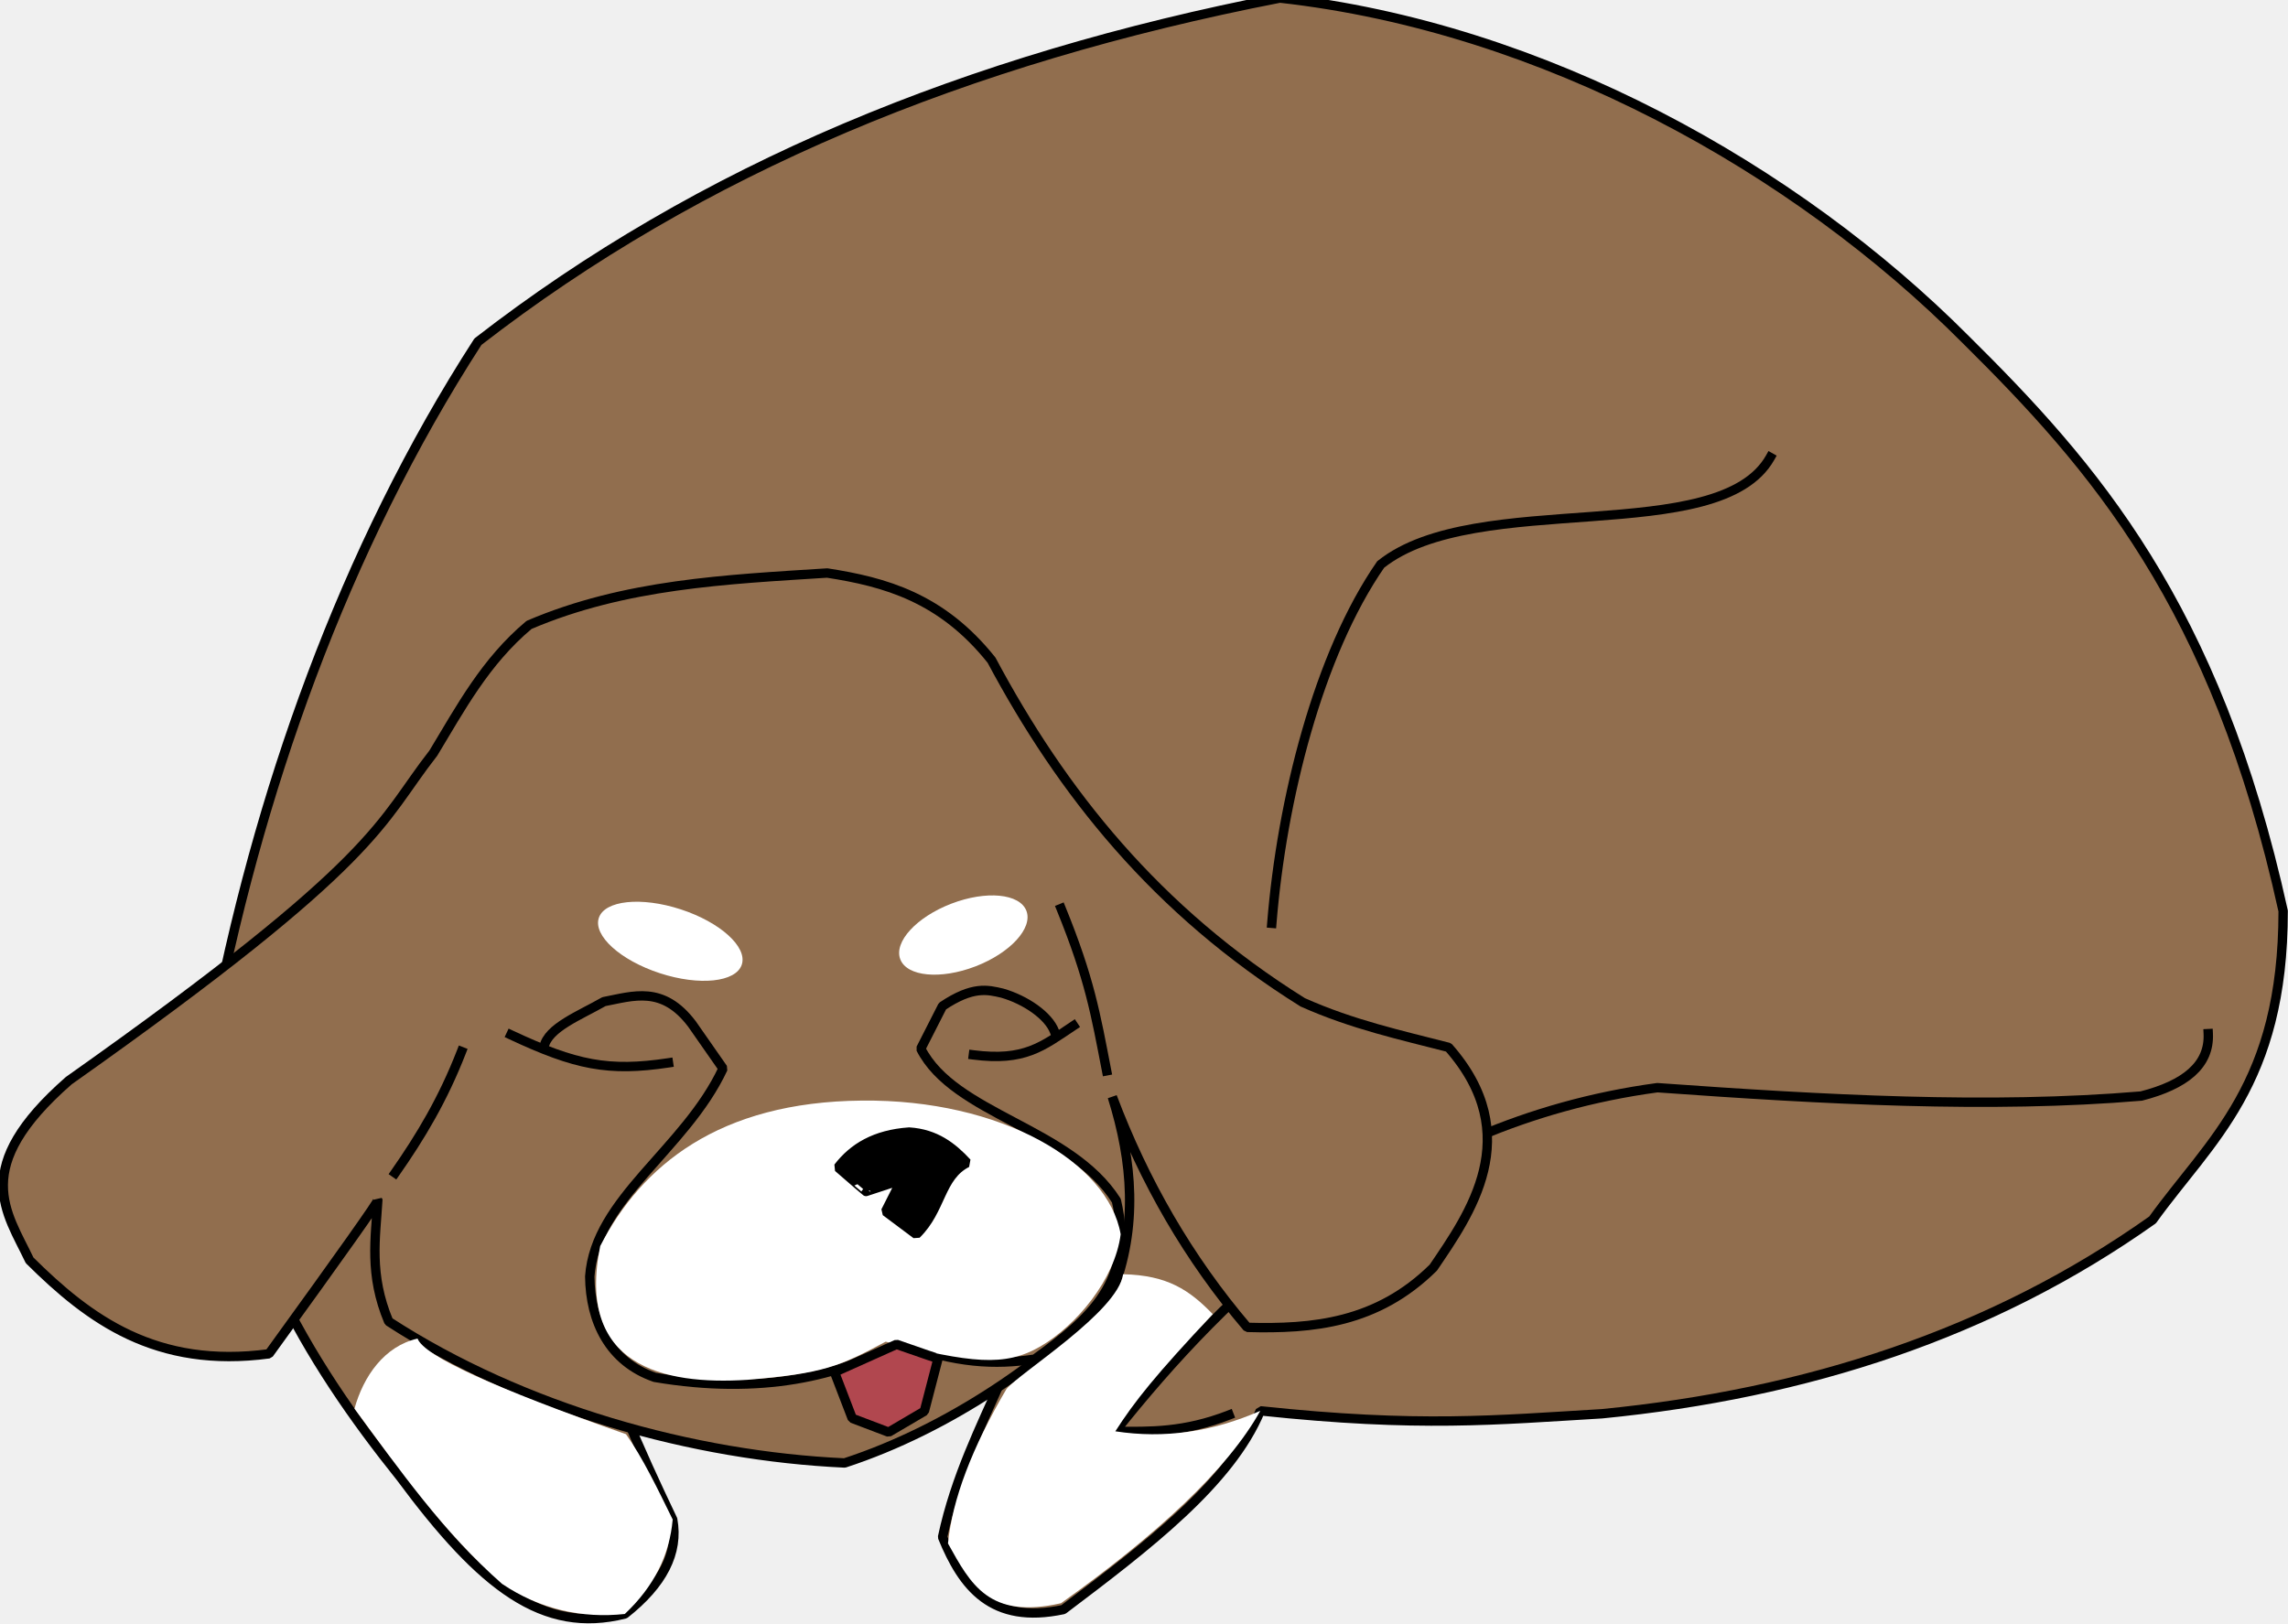
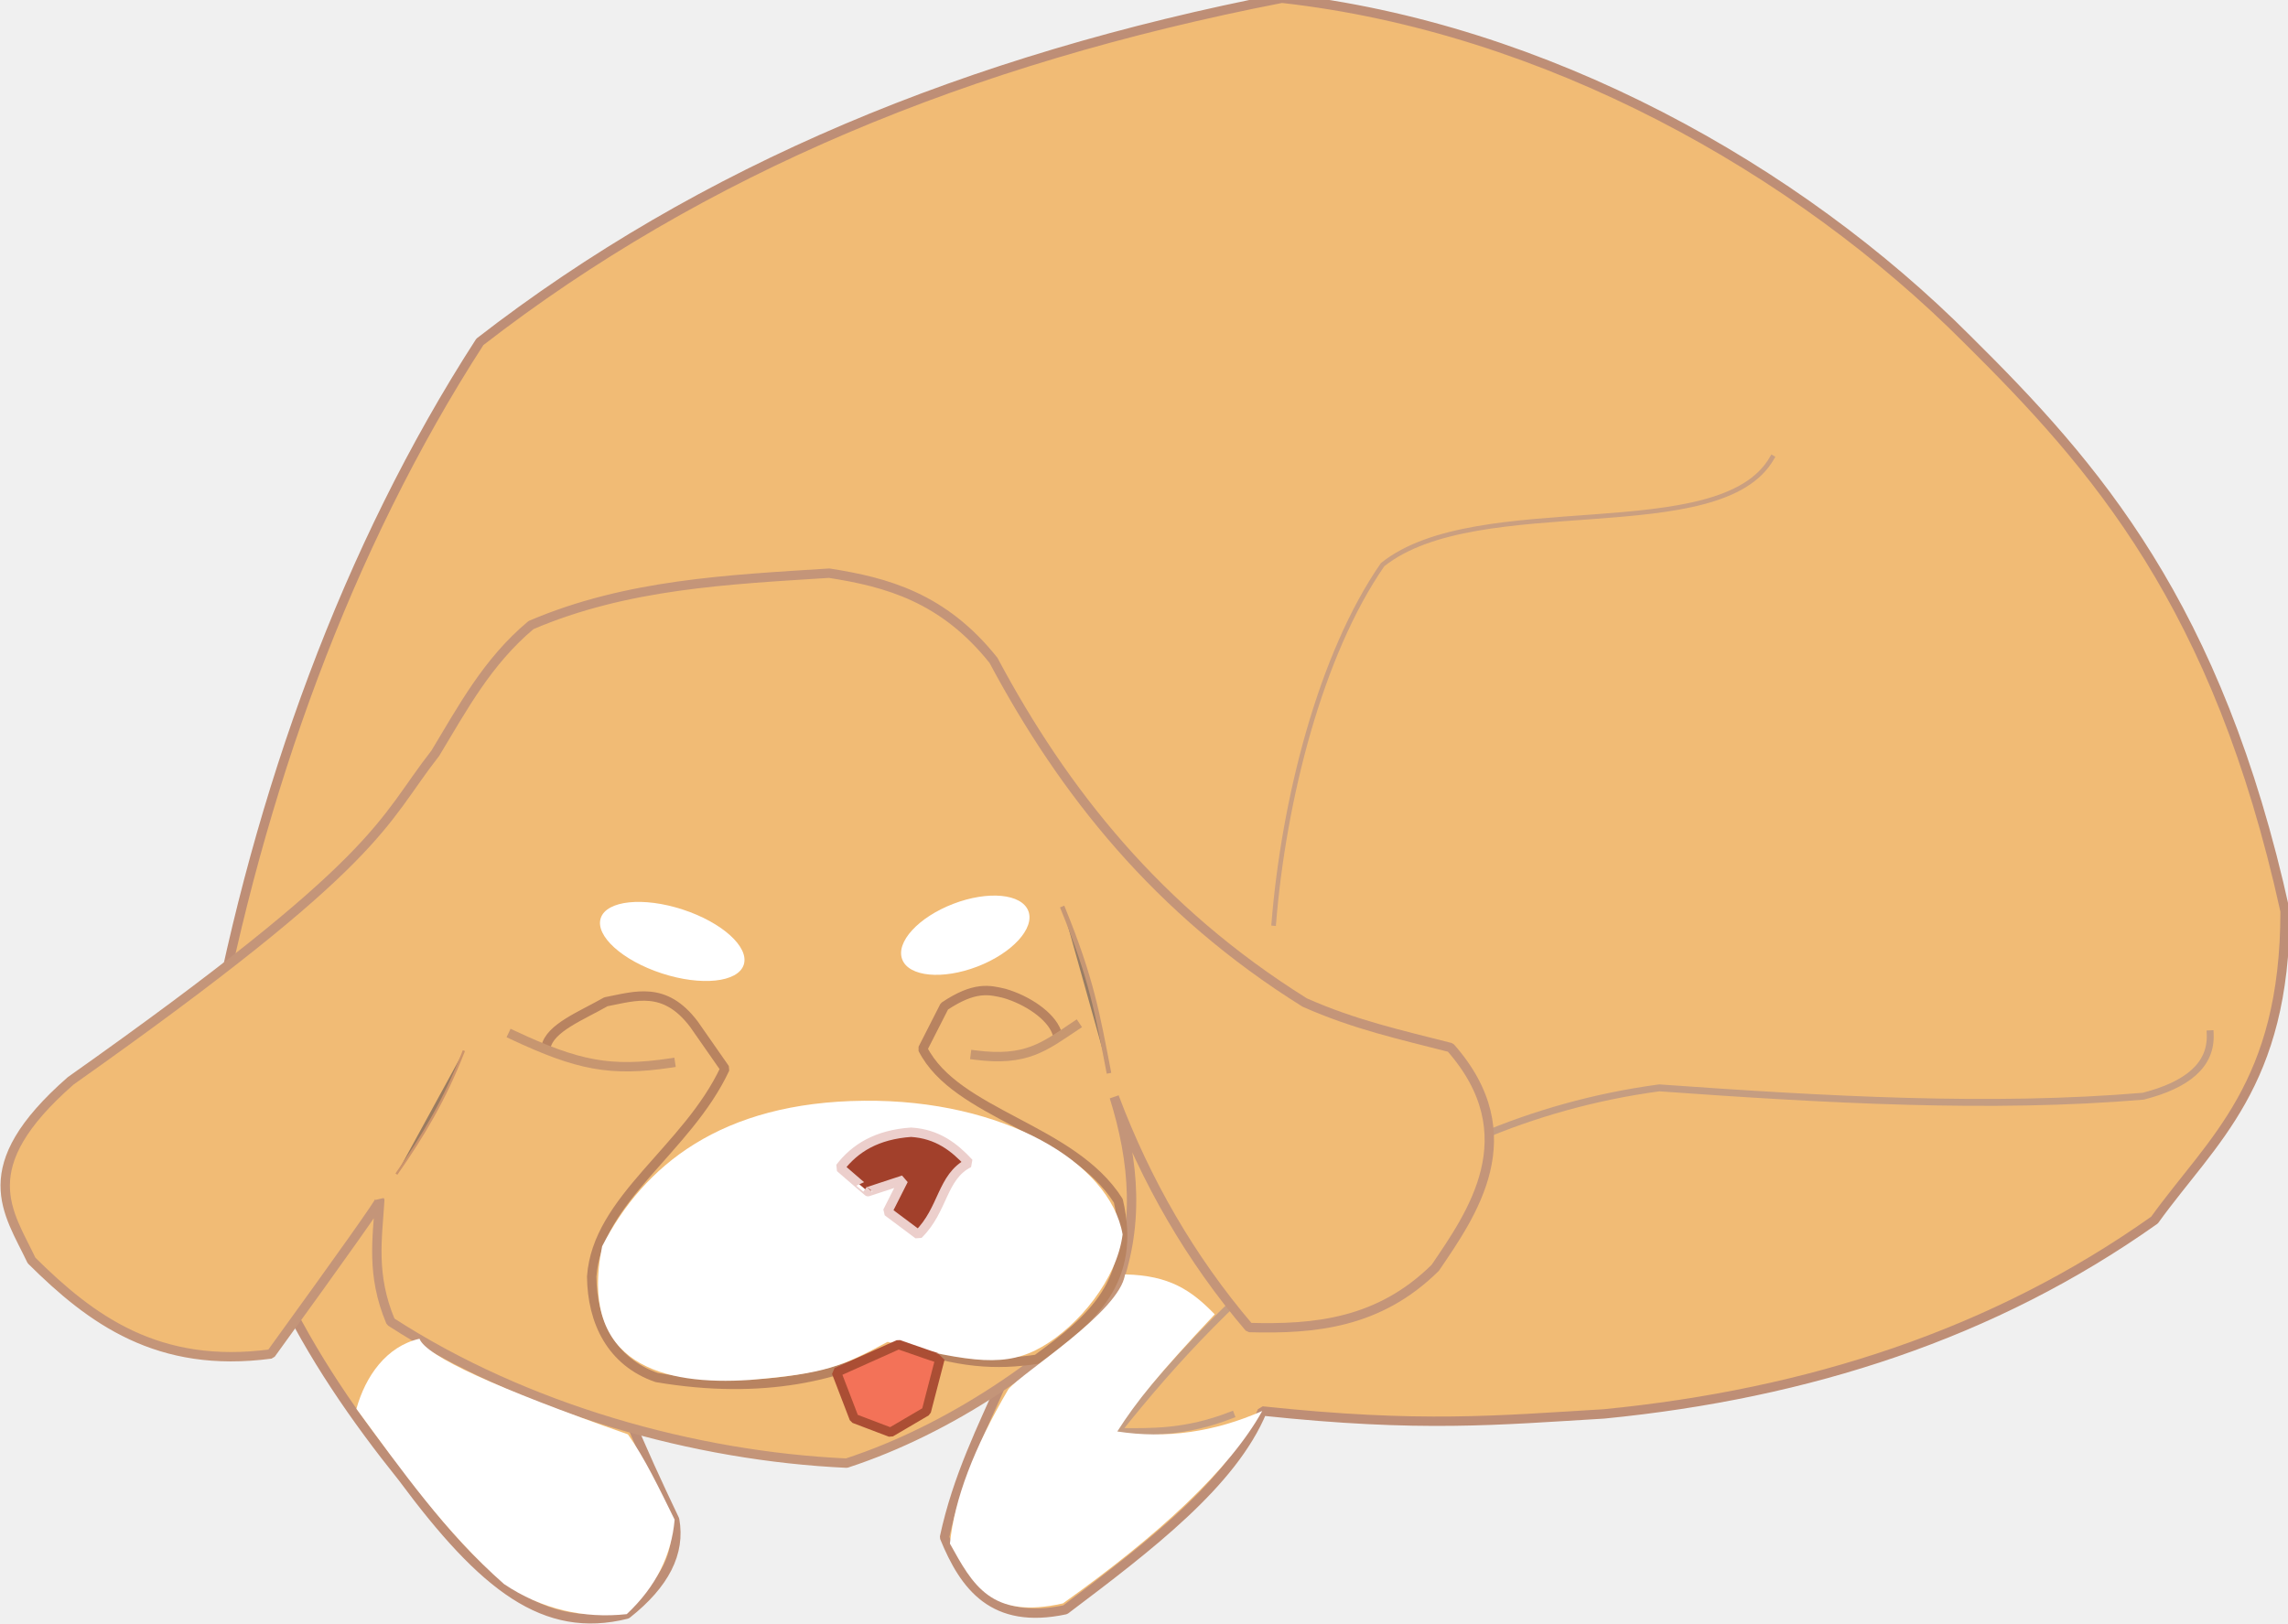
<svg xmlns="http://www.w3.org/2000/svg" width="714.96pt" height="507.6pt" viewBox="0 0 714.96 507.6">
  <defs />
-   <g id="group0" transform="translate(1.020722, -0.6072673)" fill="none">
-     <path id="shape0" transform="translate(64.67285, 0)" fill="#916e4e" fill-rule="evenodd" stroke="#000000" stroke-width="2.93" stroke-linecap="square" stroke-linejoin="bevel" d="M129.55 505.093C103.998 511.489 84.944 496.753 59.505 462.403C29.895 425.471 5.327 384.254 0 326.681C14.583 248.52 41.909 172.024 83.647 107.415C153.029 53.57 236.197 19.082 334.247 0C416.682 9.176 495.356 53.332 548.464 106.65C588.238 146.044 626.683 189.455 647.752 285.368C647.754 339.706 624.948 356.898 606.948 381.919C556.737 417.537 498.701 436.256 434.895 442.511C401.638 444.478 377.895 446.875 328.126 441.593C318.769 464.151 292.773 483.95 266.581 503.716C244.138 508.495 235.131 496.479 228.838 481.07C236.885 443.328 260.963 417.526 254.68 392.935C240.525 369.495 222.039 349.747 190.755 340.911C134.95 350.408 124.011 376.73 116.289 404.258C124.009 431.316 134.11 453.732 144.512 475.562C146.41 485.895 141.423 495.739 129.55 505.093Z" />
-     <path id="shape1" transform="translate(396.3992, 143.5854)" fill="none" stroke="#000000" stroke-width="2.93" stroke-linecap="square" stroke-linejoin="miter" stroke-miterlimit="2" d="M0 145.628C3.101 107.104 14.532 61.571 34.025 33.458C63.852 9.648 139.798 28.451 155.76 0" />
-     <path id="shape2" transform="translate(347.5035, 323.6928)" fill="none" stroke="#000000" stroke-width="2.93" stroke-linecap="square" stroke-linejoin="bevel" d="M35.538 119.202C21.485 124.676 10.779 124.428 0 124.306C34.135 81.328 87.46 27.941 169.371 16.899C221.488 20.627 273.112 23.528 320.594 19.508C334.237 16.007 341.976 9.849 341.514 0" />
-     <path id="shape3" transform="translate(8.62743474927541e-06, 179.7183)" fill="#916e4e" fill-rule="evenodd" stroke="#000000" stroke-width="2.93" stroke-linecap="square" stroke-linejoin="bevel" d="M83.034 244.054C47.754 248.777 26.885 233.35 8.228 214.829C1.037 199.646 -10.6 185.857 20.469 158.674C118.776 89.178 117.208 78.236 134.378 56.309C142.908 42.223 150.585 27.711 164.301 16.219C194.157 3.437 225.861 2.012 257.468 0C275.469 2.796 293.184 7.624 308.812 27.236C330.733 68.319 360.161 105.517 406.06 134.192C421.669 141.158 436.588 144.4 451.624 148.269C475.874 175.798 458.161 200.453 446.863 217.124C429.324 234.456 409.228 236.368 388.719 235.792C370.358 214.26 356.497 190.126 346.555 163.723C352.893 184.006 354.609 204.375 346.555 224.928C326.341 246.027 295.527 267.531 262.909 278.176C215.744 276.016 162.624 261.344 120.437 233.956C114.257 219.225 116.332 207.899 117.037 196.009C117.264 196.417 105.929 212.432 83.034 244.054Z" />
-     <path id="shape4" transform="translate(168.9815, 310.1799)" fill="none" stroke="#000000" stroke-width="2.93" stroke-linecap="square" stroke-linejoin="bevel" d="M0 17.623C1.247 11.642 11.13 7.858 18.719 3.507C27.891 1.758 37.062 -1.634 46.234 10.51L55.932 24.414C44.109 49.77 16 65.06 14.284 89.418C14.432 103.476 20.425 116.054 34.61 120.955C67.661 126.572 93.019 120.524 110.963 110.174C128.991 116.598 140.746 117.143 153.364 115.249C170.794 102.659 184.672 90.715 178.849 65.721C164.362 42.924 128.187 38.842 117.729 18.223L124.495 4.928C133.961 -1.415 138.553 -0.219 143.215 0.868C150.442 2.957 157.655 7.864 159.537 12.893" />
-     <path id="shape5" transform="translate(185.2447, 344.6149)" fill="#ffffff" fill-rule="evenodd" stroke-opacity="0" stroke="#000000" stroke-width="0" stroke-linecap="square" stroke-linejoin="bevel" d="M163.925 41.789C160.005 19.227 126.521 -0.423 83.121 0.007C38.386 0.396 14.191 20.33 1.284 45.489C-6.266 82.82 20.838 89.011 47.274 87.286C71.129 85.33 76.245 83.018 90.492 75.367C117.248 82.009 127.651 83.359 138.873 76.83C150.096 70.302 162.138 55.895 163.925 41.789Z" />
-     <path id="shape6" transform="translate(122.448, 329.2977)" fill="none" stroke="#000000" stroke-width="2.93" stroke-linecap="square" stroke-linejoin="miter" stroke-miterlimit="2" d="M20.749 0C14.943 14.939 8.035 26.456 0 37.958" />
-     <path id="shape7" transform="translate(158.6163, 324.0687)" fill="none" stroke="#000000" stroke-width="2.93" stroke-linecap="square" stroke-linejoin="miter" stroke-miterlimit="2" d="M49.247 8.759C30.483 11.567 20.303 9.519 0 0" />
-     <path id="shape8" transform="translate(303.1409, 321.2096)" fill="none" stroke="#000000" stroke-width="2.93" stroke-linecap="square" stroke-linejoin="miter" stroke-miterlimit="2" d="M0 9.131C15.954 11.181 21.505 6.539 31.301 0" />
-     <ellipse id="shape9" transform="matrix(0.9506903 0.3101419 -0.3101419 0.9506903 189.3509 277.5564)" rx="23.5" ry="10.5" cx="23.5" cy="10.5" fill="#ffffff" fill-rule="evenodd" stroke-opacity="0" stroke="#000000" stroke-width="0" stroke-linecap="square" stroke-linejoin="bevel" />
-     <ellipse id="shape01" transform="matrix(0.9333958 -0.3588486 0.3588486 0.9333958 276.5362 290.6534)" rx="21.109" ry="10.5" cx="21.109" cy="10.5" fill="#ffffff" fill-rule="evenodd" stroke-opacity="0" stroke="#000000" stroke-width="0" stroke-linecap="square" stroke-linejoin="bevel" />
-     <path id="shape10" transform="translate(109.7478, 419.0117)" fill="#ffffff" fill-rule="evenodd" stroke-opacity="0" stroke="#000000" stroke-width="0" stroke-linecap="square" stroke-linejoin="bevel" d="M84.838 29.886C90.01 37.125 94.708 46.92 99.437 56.55C98.474 67.551 93.664 77.446 84.475 86.082C71.122 87.563 57.801 84.565 46.104 76.663C27.827 60.587 14.1 41.078 0 21.904C2.812 11.743 9.342 2.377 19.71 0C21.741 5.397 43.45 15.359 84.838 29.886Z" />
-     <path id="shape11" transform="translate(260.8743, 354.4627)" fill="#000000" fill-rule="evenodd" stroke="#000000" stroke-width="2.93" stroke-linecap="square" stroke-linejoin="bevel" d="M0 11.055C4.691 4.933 11.531 0.745 22.196 0C30.41 0.515 35.689 4.632 40.278 9.596C31.732 13.935 32.348 24.251 24.441 31.985L14.839 24.803L19.827 14.927L8.729 18.574C8.729 18.611 5.819 16.105 0 11.055Z" />
-     <path id="shape12" transform="translate(295.2036, 398.899)" fill="#ffffff" fill-rule="evenodd" stroke-opacity="0" stroke="#000000" stroke-width="0" stroke-linecap="square" stroke-linejoin="bevel" d="M0 84.154C7.103 96.915 12.786 107.953 35.321 102.834C65.091 81.639 87.475 60.955 97.596 42.694C82.624 49.302 67.526 51.441 52.3 49.1C58.349 39.674 64.852 31.514 82.746 12.478C75.41 4.918 68.606 0.316 54.731 0C53.07 11.726 22.752 30.564 18.301 35.841C7.475 54.262 1.375 70.367 0 84.154Z" />
-     <path id="shape13" transform="translate(330.5448, 284.5828)" fill="none" stroke="#000000" stroke-width="2.93" stroke-linecap="square" stroke-linejoin="miter" stroke-miterlimit="2" d="M0 0C8.952 21.987 10.803 32.999 14.236 50.739" />
-     <path id="shape14" transform="translate(259.7444, 420.8172)" fill="#b1474f" fill-rule="evenodd" stroke="#000000" stroke-width="2.93" stroke-linecap="square" stroke-linejoin="bevel" d="M19.387 0L0 8.695L5.542 23.127L16.922 27.45L28.08 20.899L32.366 4.406C32.218 4.45 27.892 2.981 19.387 0Z" />
-   </g>
+   <path id="shape0" transform="matrix(1 0 0 1 66.30043 -0.555096)" fill="#f1bb75" fill-rule="evenodd" stroke="#be8e76" stroke-width="2.93" stroke-linecap="square" stroke-linejoin="bevel" d="M129.55 505.093C103.998 511.489 84.944 496.753 59.505 462.403C29.895 425.471 5.327 384.254 0 326.681C14.583 248.52 41.909 172.024 83.647 107.415C153.029 53.57 236.197 19.082 334.247 0C416.682 9.176 495.356 53.332 548.464 106.65C588.238 146.044 626.683 189.455 647.752 285.368C647.754 339.706 624.948 356.898 606.948 381.919C556.737 417.537 498.701 436.256 434.895 442.511C401.638 444.478 377.895 446.875 328.126 441.593C318.769 464.151 292.773 483.95 266.581 503.716C244.138 508.495 235.131 496.479 228.838 481.07C236.885 443.328 260.963 417.526 254.68 392.935C240.525 369.495 222.039 349.747 190.755 340.911C134.95 350.408 124.011 376.73 116.289 404.258C124.009 431.316 134.11 453.732 144.512 475.562C146.41 485.895 141.423 495.739 129.55 505.093Z" />
+   <path id="shape1" transform="matrix(1 0 0 1 398.0267 143.0303)" fill="none" stroke="#ca9f80" stroke-width="1.44" stroke-linecap="square" stroke-linejoin="miter" stroke-miterlimit="2" d="M0 145.628C3.101 107.104 14.532 61.571 34.025 33.458C63.852 9.648 139.798 28.451 155.76 0" />
+   <path id="shape2" transform="matrix(1 0 0 1 349.1311 323.1377)" fill="none" stroke="#c59d81" stroke-width="2.16" stroke-linecap="square" stroke-linejoin="bevel" d="M35.538 119.202C21.485 124.676 10.779 124.428 0 124.306C34.135 81.328 87.46 27.941 169.371 16.899C221.488 20.627 273.112 23.528 320.594 19.508C334.237 16.007 341.976 9.849 341.514 0" />
+   <path id="shape3" transform="matrix(1 0 0 1 1.62759 179.1632)" fill="#f1bb75" fill-rule="evenodd" stroke="#c49579" stroke-width="2.93" stroke-linecap="square" stroke-linejoin="bevel" d="M83.034 244.054C47.754 248.777 26.885 233.35 8.228 214.829C1.037 199.646 -10.6 185.857 20.469 158.674C118.776 89.178 117.208 78.236 134.378 56.309C142.908 42.223 150.585 27.711 164.301 16.219C194.157 3.437 225.861 2.012 257.468 0C275.469 2.796 293.184 7.624 308.812 27.236C330.733 68.319 360.161 105.517 406.06 134.192C421.669 141.158 436.588 144.4 451.624 148.269C475.874 175.798 458.161 200.453 446.863 217.124C429.324 234.456 409.228 236.368 388.719 235.792C370.358 214.26 356.497 190.126 346.555 163.723C352.893 184.006 354.609 204.375 346.555 224.928C326.341 246.027 295.527 267.531 262.909 278.176C215.744 276.016 162.624 261.344 120.437 233.956C114.257 219.225 116.332 207.899 117.037 196.009C117.264 196.417 105.929 212.432 83.034 244.054Z" />
+   <path id="shape4" transform="matrix(1 0 0 1 170.6091 309.6248)" fill="none" stroke="#b88360" stroke-width="2.93" stroke-linecap="square" stroke-linejoin="bevel" d="M0 17.623C1.247 11.642 11.13 7.858 18.719 3.507C27.891 1.758 37.062 -1.634 46.234 10.51L55.932 24.414C44.109 49.77 16 65.06 14.284 89.418C14.432 103.476 20.425 116.054 34.61 120.955C67.661 126.572 93.019 120.524 110.963 110.174C128.991 116.598 140.746 117.143 153.364 115.249C170.794 102.659 184.672 90.715 178.849 65.721C164.362 42.924 128.187 38.842 117.729 18.223L124.495 4.928C133.961 -1.415 138.553 -0.219 143.215 0.868C150.442 2.957 157.655 7.864 159.537 12.893" />
+   <path id="shape5" transform="matrix(1 0 0 1 186.8723 344.0598)" fill="#ffffff" fill-rule="evenodd" stroke-opacity="0" stroke="#000000" stroke-width="0" stroke-linecap="square" stroke-linejoin="bevel" d="M163.925 41.789C160.005 19.227 126.521 -0.423 83.121 0.007C38.386 0.396 14.191 20.33 1.284 45.489C-6.266 82.82 20.838 89.011 47.274 87.286C71.129 85.33 76.245 83.018 90.492 75.367C117.248 82.009 127.651 83.359 138.873 76.83C150.096 70.302 162.138 55.895 163.925 41.789Z" />
+   <path id="shape6" transform="matrix(1 0 0 1 124.0756 328.7426)" fill="#9a7b60" stroke="#cc946b" stroke-width="0.72" stroke-linecap="square" stroke-linejoin="miter" stroke-miterlimit="2" d="M20.749 0C14.943 14.939 8.035 26.456 0 37.958" />
+   <path id="shape7" transform="matrix(1 0 0 1 160.2439 323.5136)" fill="none" stroke="#c79670" stroke-width="2.93" stroke-linecap="square" stroke-linejoin="miter" stroke-miterlimit="2" d="M49.247 8.759C30.483 11.567 20.303 9.519 0 0" />
+   <path id="shape8" transform="matrix(1 0 0 1 304.7685 320.6545)" fill="none" stroke="#c79770" stroke-width="2.93" stroke-linecap="square" stroke-linejoin="miter" stroke-miterlimit="2" d="M0 9.131C15.954 11.181 21.505 6.539 31.301 0" />
+   <ellipse id="shape9" transform="matrix(0.9506903 0.3101418 -0.3101418 0.9506903 190.9785 277.0013)" rx="23.5" ry="10.5" cx="23.5" cy="10.5" fill="#ffffff" fill-rule="evenodd" stroke-opacity="0" stroke="#000000" stroke-width="0" stroke-linecap="square" stroke-linejoin="bevel" />
+   <ellipse id="shape01" transform="matrix(0.9333957 -0.3588486 0.3588486 0.9333957 278.1638 290.0983)" rx="21.109" ry="10.5" cx="21.109" cy="10.5" fill="#ffffff" fill-rule="evenodd" stroke-opacity="0" stroke="#000000" stroke-width="0" stroke-linecap="square" stroke-linejoin="bevel" />
+   <path id="shape10" transform="matrix(1 0 0 1 111.3754 418.4566)" fill="#ffffff" fill-rule="evenodd" stroke-opacity="0" stroke="#000000" stroke-width="0" stroke-linecap="square" stroke-linejoin="bevel" d="M84.838 29.886C90.01 37.125 94.708 46.92 99.437 56.55C98.474 67.551 93.664 77.446 84.475 86.082C71.122 87.563 57.801 84.565 46.104 76.663C27.827 60.587 14.1 41.078 0 21.904C2.812 11.743 9.342 2.377 19.71 0C21.741 5.397 43.45 15.359 84.838 29.886Z" />
+   <path id="shape11" transform="matrix(1 0 0 1 262.5019 353.9076)" fill="#a2402b" fill-rule="evenodd" stroke="#eccfcc" stroke-width="2.93" stroke-linecap="square" stroke-linejoin="bevel" d="M0 11.055C4.691 4.933 11.531 0.745 22.196 0C30.41 0.515 35.689 4.632 40.278 9.596C31.732 13.935 32.348 24.251 24.441 31.985L14.839 24.803L19.827 14.927L8.729 18.574C8.729 18.611 5.819 16.105 0 11.055Z" />
+   <path id="shape12" transform="matrix(1 0 0 1 296.8312 398.3439)" fill="#ffffff" fill-rule="evenodd" stroke-opacity="0" stroke="#000000" stroke-width="0" stroke-linecap="square" stroke-linejoin="bevel" d="M0 84.154C7.103 96.915 12.786 107.953 35.321 102.834C65.091 81.639 87.475 60.955 97.596 42.694C82.624 49.302 67.526 51.441 52.3 49.1C58.349 39.674 64.852 31.514 82.746 12.478C75.41 4.918 68.606 0.316 54.731 0C53.07 11.726 22.752 30.564 18.301 35.841C7.475 54.262 1.375 70.367 0 84.154Z" />
+   <path id="shape13" transform="matrix(1 0 0 1 332.1723 284.0277)" fill="#977c64" stroke="#c69774" stroke-width="1.44" stroke-linecap="square" stroke-linejoin="miter" stroke-miterlimit="2" d="M0 0C8.952 21.987 10.803 32.999 14.236 50.739" />
+   <path id="shape14" transform="matrix(1 0 0 1 261.372 420.2621)" fill="#f37258" fill-rule="evenodd" stroke="#ab4e34" stroke-width="2.93" stroke-linecap="square" stroke-linejoin="bevel" d="M19.387 0L0 8.695L5.542 23.127L16.922 27.45L28.08 20.899L32.366 4.406C32.218 4.45 27.892 2.981 19.387 0Z" />
</svg>
